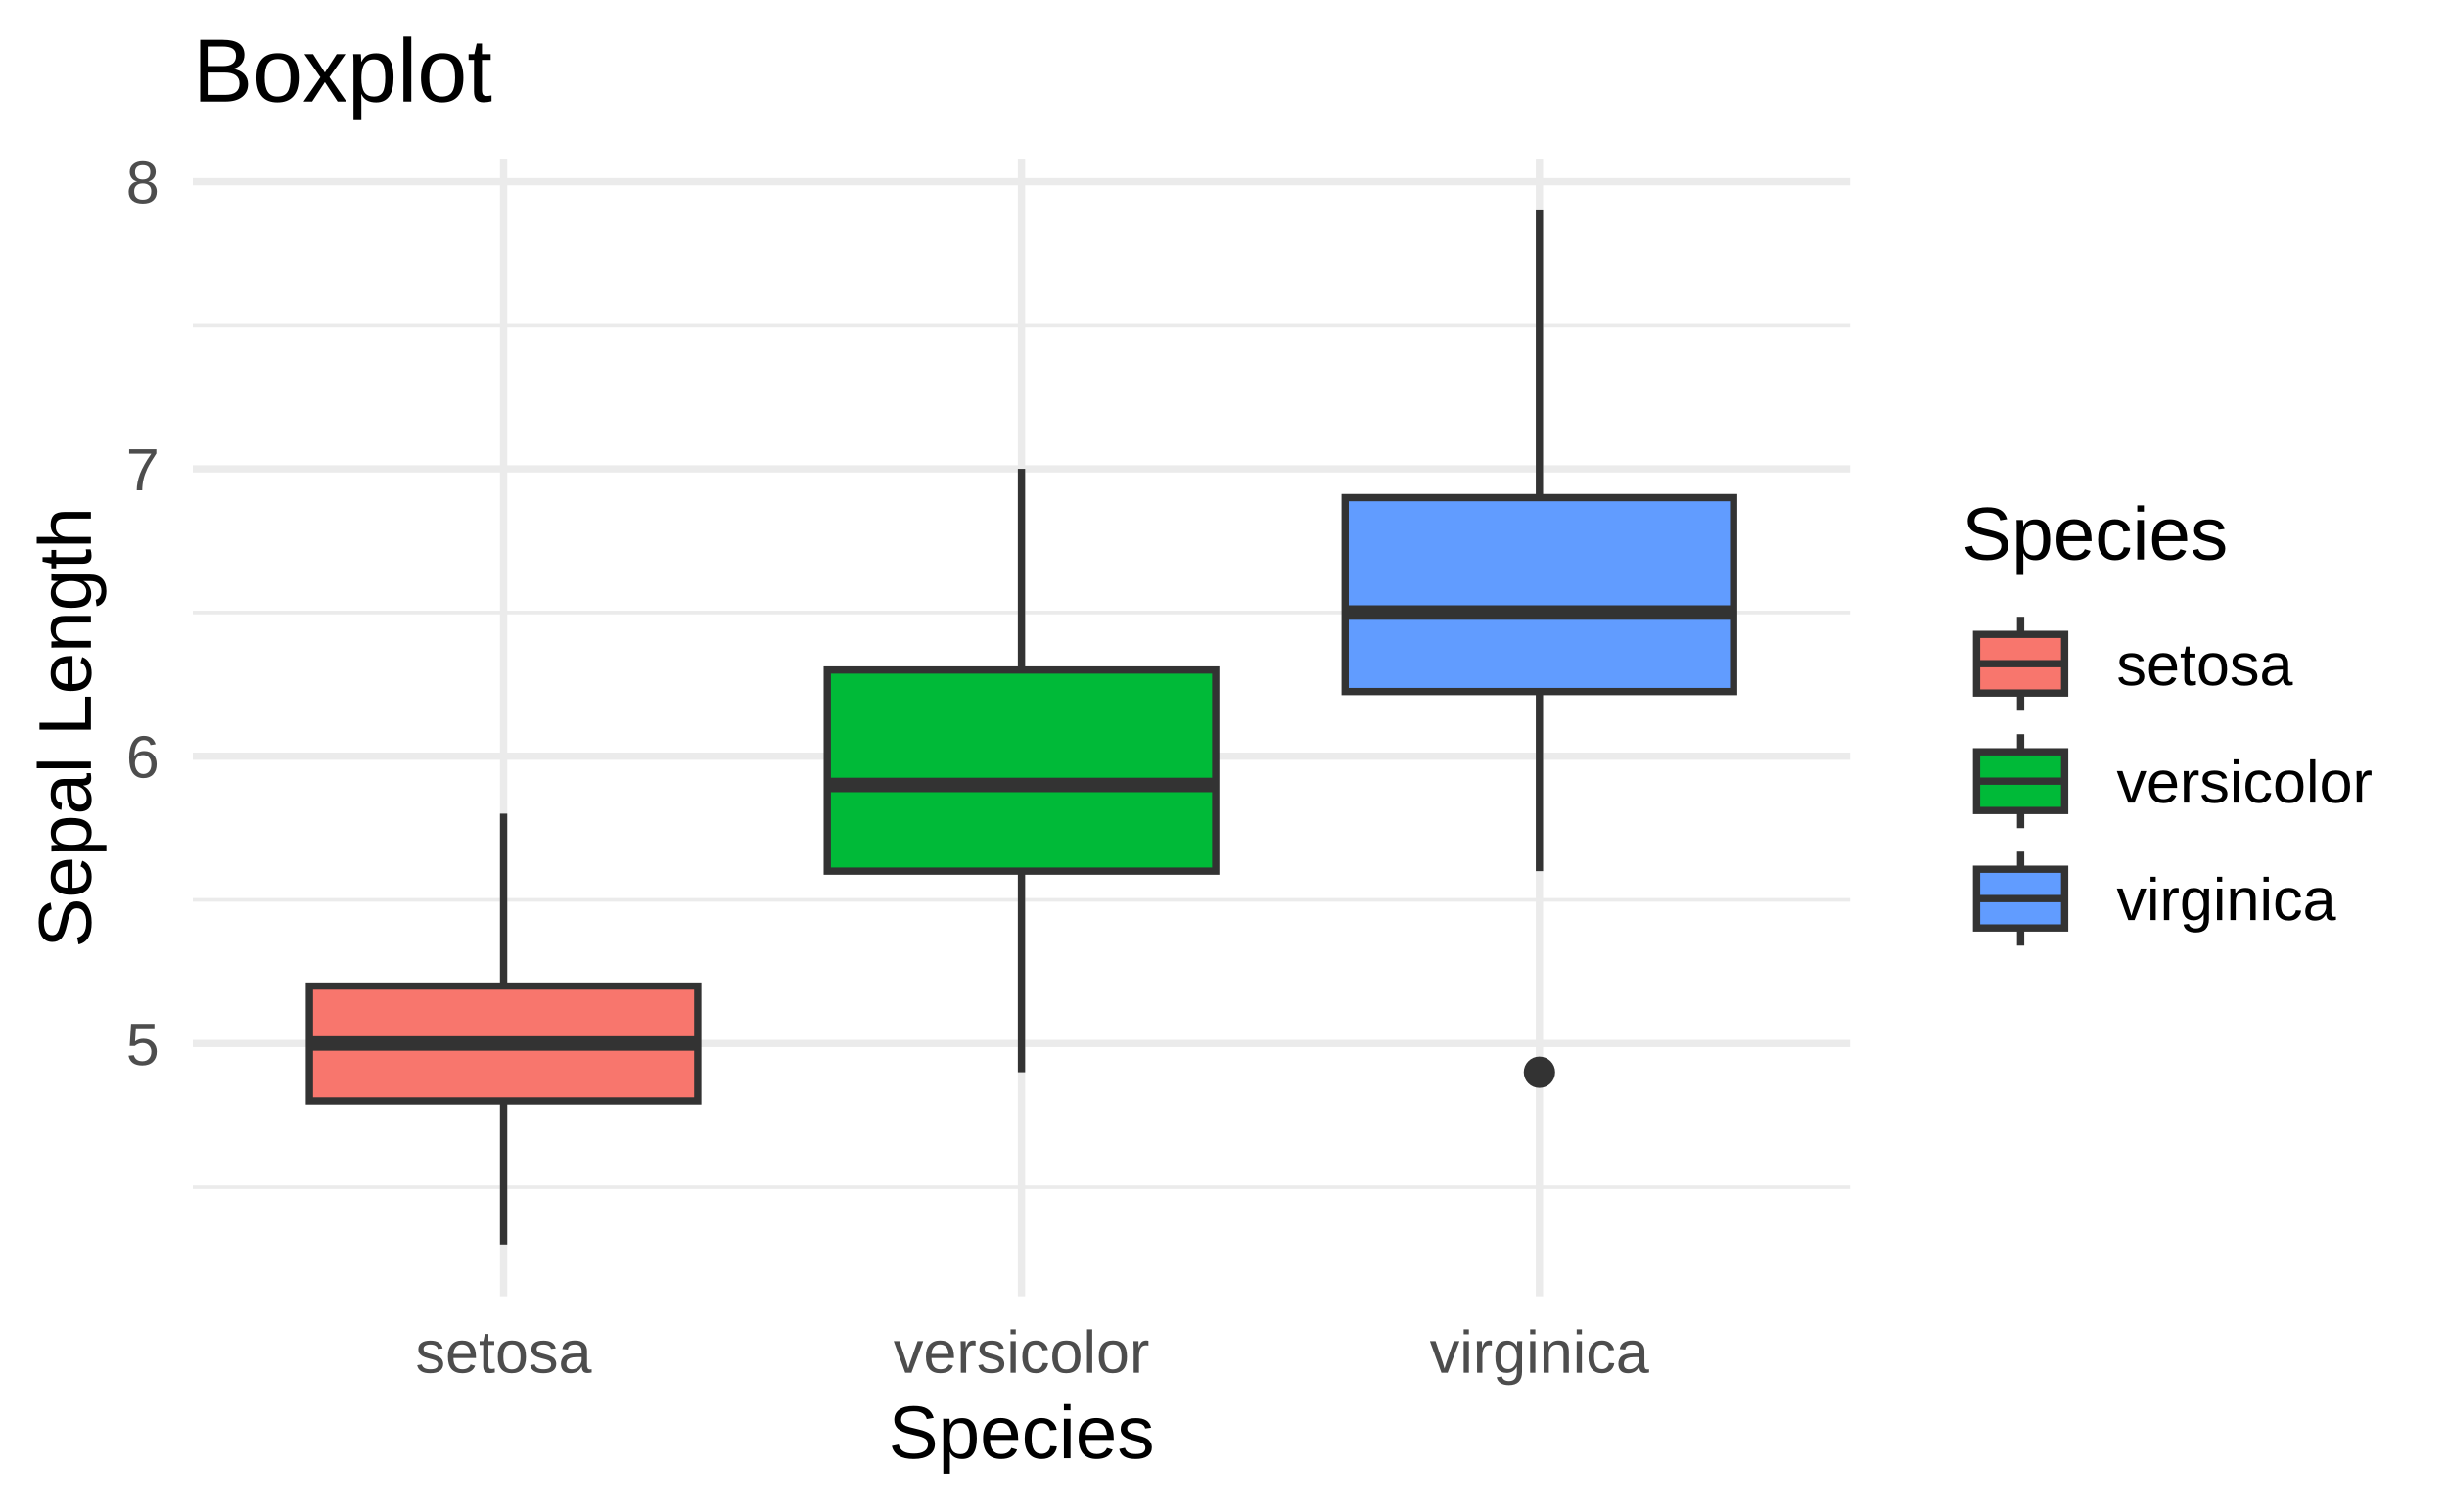
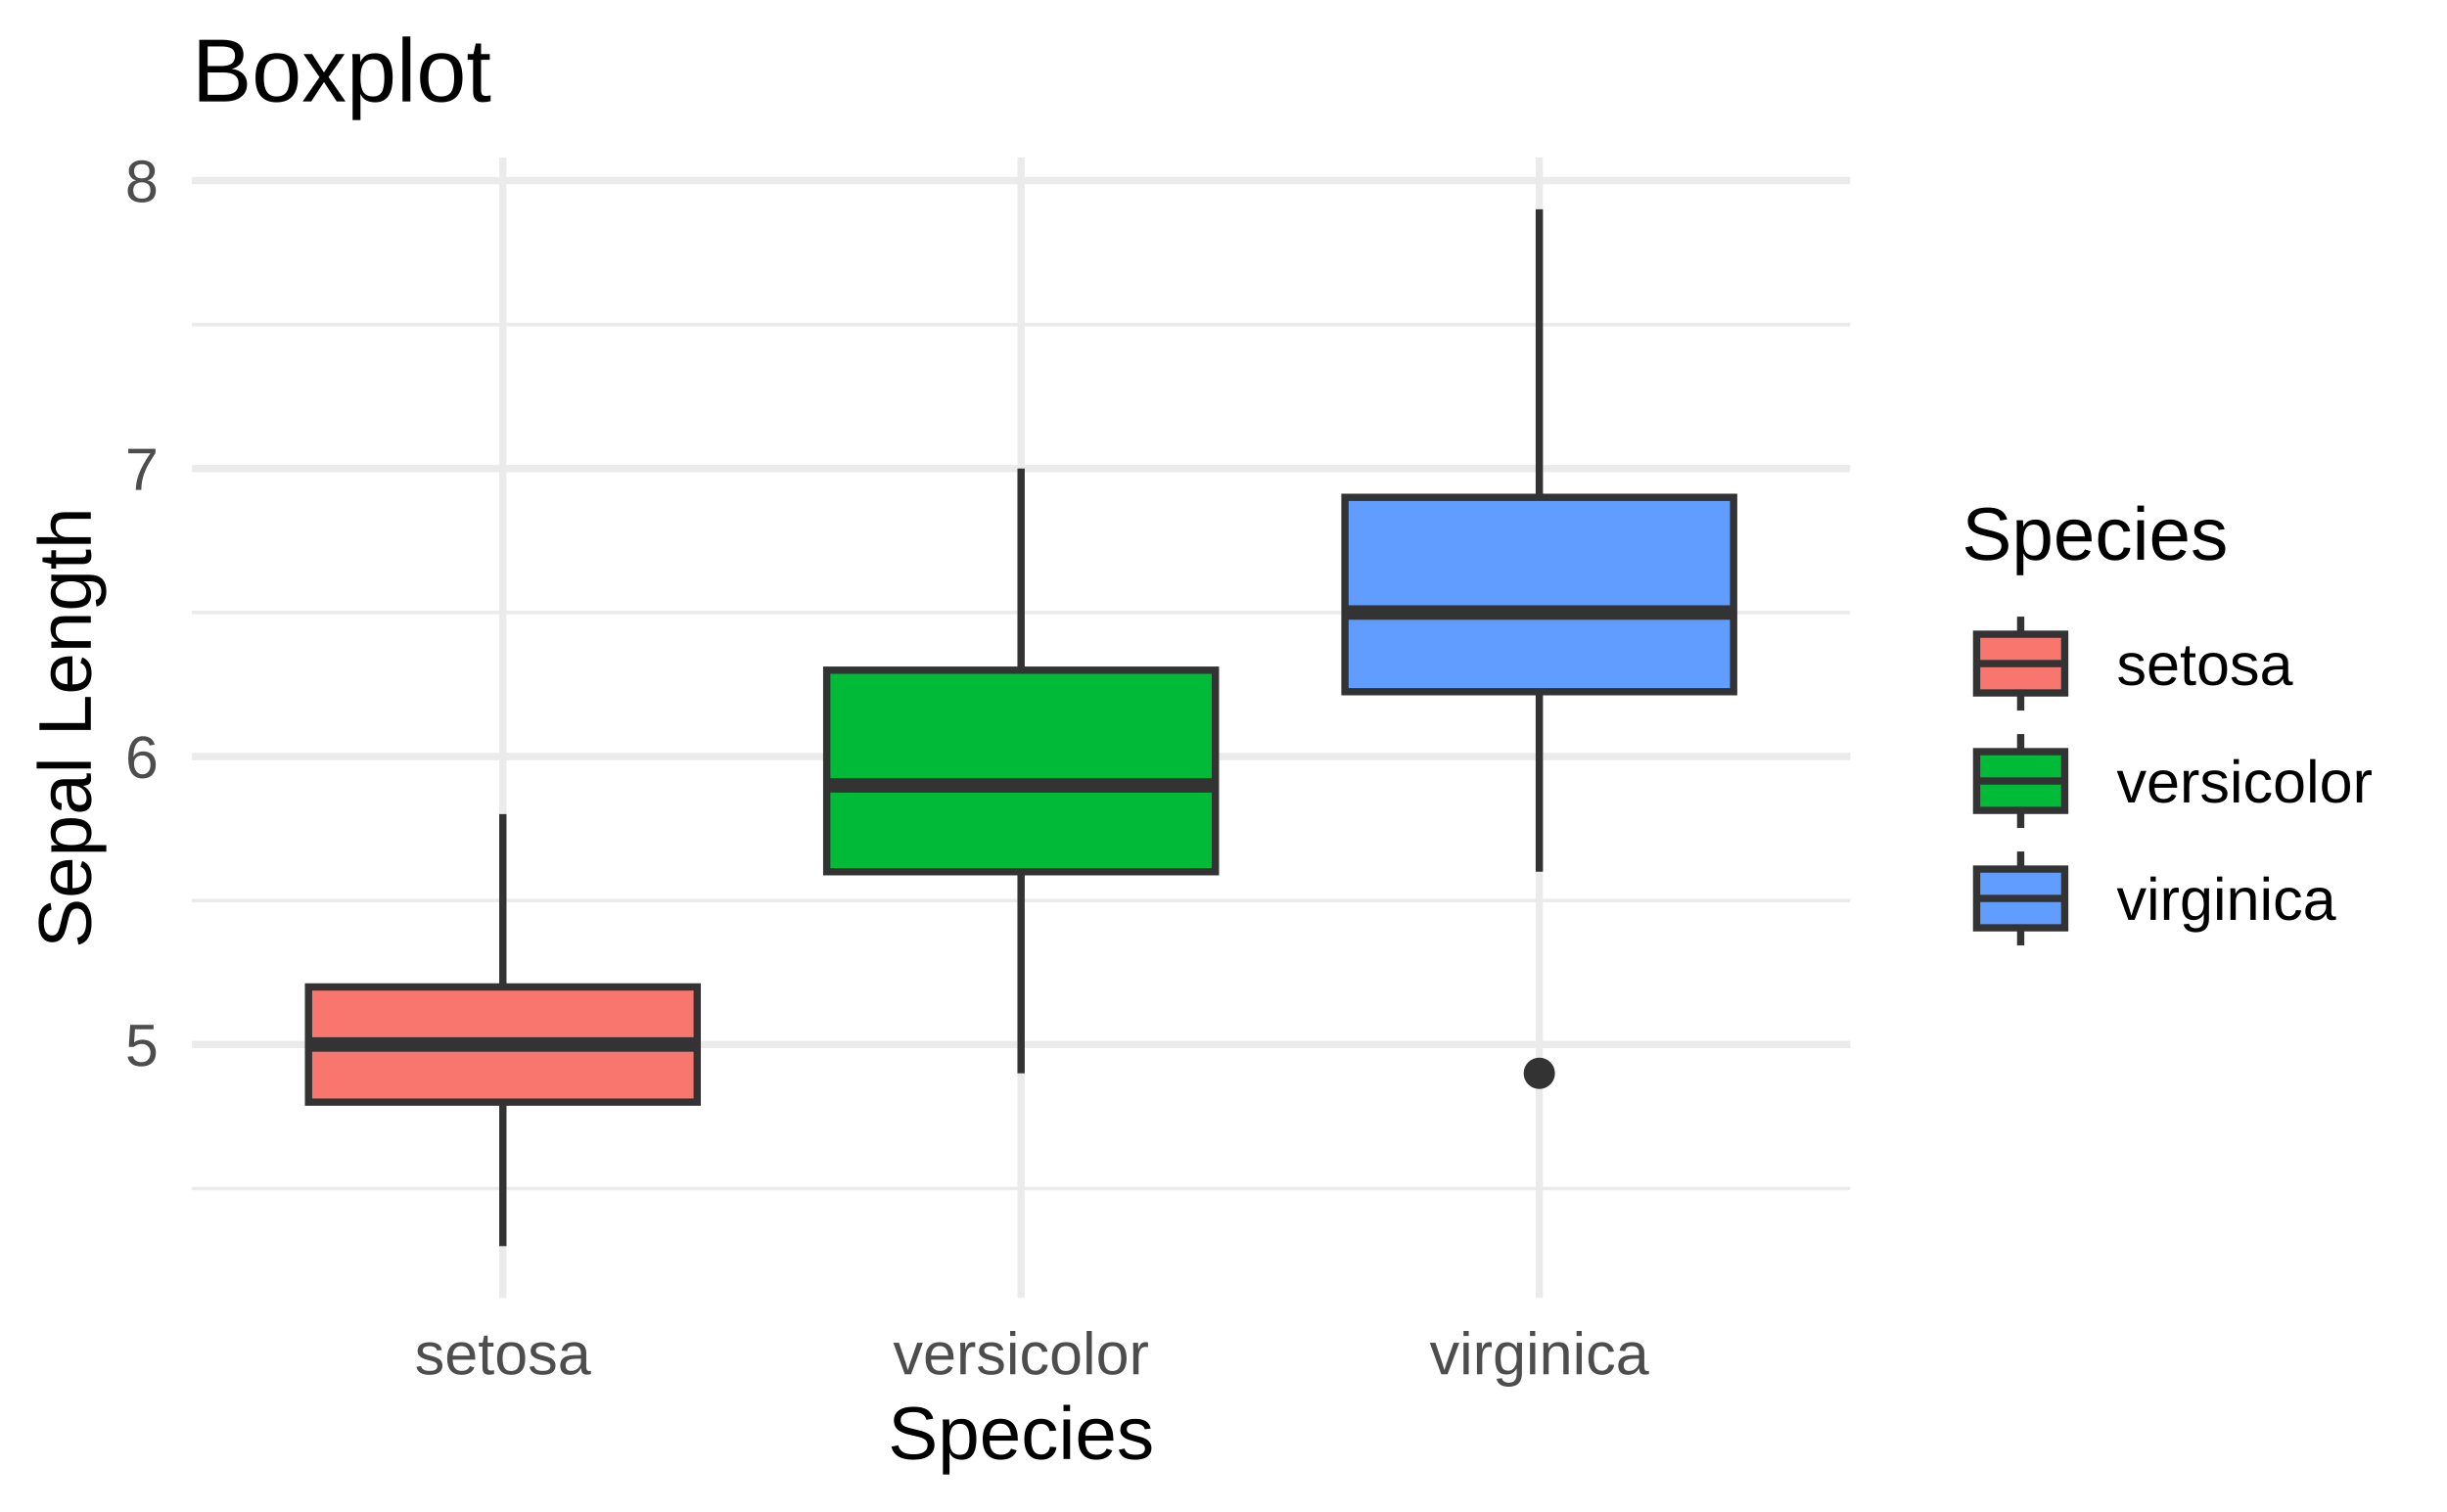
- <svg xmlns="http://www.w3.org/2000/svg" class="svglite" width="360.00pt" height="222.48pt" viewBox="0 0 360.00 222.48">
-   <defs>
-     <style type="text/css">
+ <svg xmlns="http://www.w3.org/2000/svg" width="360.00pt" height="222.48pt" viewBox="0 0 360.00 222.48">
+   <g class="svglite">
+     <defs>
+       <style type="text/css">
    .svglite line, .svglite polyline, .svglite polygon, .svglite path, .svglite rect, .svglite circle {
      fill: none;
      stroke: #000000;
      stroke-linecap: round;
      stroke-linejoin: round;
      stroke-miterlimit: 10.00;
    }
    .svglite text {
      white-space: pre;
    }
+     .svglite g.glyphgroup path {
+       fill: inherit;
+       stroke: none;
+     }
  </style>
-   </defs>
-   <rect width="100%" height="100%" style="stroke: none; fill: #FFFFFF;" />
-   <defs>
-     <clipPath id="cpMC4wMHwzNjAuMDB8MC4wMHwyMjIuNDg=">
-       <rect x="0.00" y="0.00" width="360.00" height="222.48" />
-     </clipPath>
-   </defs>
-   <g clip-path="url(#cpMC4wMHwzNjAuMDB8MC4wMHwyMjIuNDg=)">
+     </defs>
+     <rect width="100%" height="100%" style="stroke: none; fill: #FFFFFF;" />
+     <defs>
+       <clipPath id="cpMC4wMHwzNjAuMDB8MC4wMHwyMjIuNDg=">
+         <rect x="0.00" y="0.00" width="360.00" height="222.48" />
+       </clipPath>
+     </defs>
+     <g clip-path="url(#cpMC4wMHwzNjAuMDB8MC4wMHwyMjIuNDg=)">
</g>
-   <defs>
-     <clipPath id="cpMjguMzd8MjcyLjE5fDIzLjM0fDE5MC43NQ==">
-       <rect x="28.37" y="23.34" width="243.82" height="167.41" />
-     </clipPath>
-   </defs>
-   <g clip-path="url(#cpMjguMzd8MjcyLjE5fDIzLjM0fDE5MC43NQ==)">
-     <polyline points="28.37,174.68 272.19,174.68 " style="stroke-width: 0.53; stroke: #EBEBEB; stroke-linecap: butt;" />
-     <polyline points="28.37,132.41 272.19,132.41 " style="stroke-width: 0.53; stroke: #EBEBEB; stroke-linecap: butt;" />
-     <polyline points="28.37,90.13 272.19,90.13 " style="stroke-width: 0.53; stroke: #EBEBEB; stroke-linecap: butt;" />
-     <polyline points="28.37,47.86 272.19,47.86 " style="stroke-width: 0.53; stroke: #EBEBEB; stroke-linecap: butt;" />
-     <polyline points="28.37,153.54 272.19,153.54 " style="stroke-width: 1.07; stroke: #EBEBEB; stroke-linecap: butt;" />
-     <polyline points="28.37,111.27 272.19,111.27 " style="stroke-width: 1.07; stroke: #EBEBEB; stroke-linecap: butt;" />
-     <polyline points="28.37,68.99 272.19,68.99 " style="stroke-width: 1.07; stroke: #EBEBEB; stroke-linecap: butt;" />
-     <polyline points="28.37,26.72 272.19,26.72 " style="stroke-width: 1.07; stroke: #EBEBEB; stroke-linecap: butt;" />
-     <polyline points="74.09,190.75 74.09,23.34 " style="stroke-width: 1.07; stroke: #EBEBEB; stroke-linecap: butt;" />
-     <polyline points="150.28,190.75 150.28,23.34 " style="stroke-width: 1.07; stroke: #EBEBEB; stroke-linecap: butt;" />
-     <polyline points="226.48,190.75 226.48,23.34 " style="stroke-width: 1.07; stroke: #EBEBEB; stroke-linecap: butt;" />
-     <line x1="74.09" y1="145.09" x2="74.09" y2="119.72" style="stroke-width: 1.07; stroke: #333333; stroke-linecap: butt;" />
-     <line x1="74.09" y1="162.00" x2="74.09" y2="183.14" style="stroke-width: 1.07; stroke: #333333; stroke-linecap: butt;" />
-     <polygon points="45.52,145.09 45.52,162.00 102.66,162.00 102.66,145.09 45.52,145.09 " style="stroke-width: 1.07; stroke: #333333; stroke-linecap: butt; stroke-linejoin: miter; fill: #F8766D;" />
-     <line x1="45.52" y1="153.54" x2="102.66" y2="153.54" style="stroke-width: 2.13; stroke: #333333; stroke-linecap: butt; stroke-linejoin: miter;" />
-     <line x1="150.28" y1="98.59" x2="150.28" y2="68.99" style="stroke-width: 1.07; stroke: #333333; stroke-linecap: butt;" />
-     <line x1="150.28" y1="128.18" x2="150.28" y2="157.77" style="stroke-width: 1.07; stroke: #333333; stroke-linecap: butt;" />
-     <polygon points="121.71,98.59 121.71,128.18 178.86,128.18 178.86,98.59 121.71,98.59 " style="stroke-width: 1.07; stroke: #333333; stroke-linecap: butt; stroke-linejoin: miter; fill: #00BA38;" />
-     <line x1="121.71" y1="115.50" x2="178.86" y2="115.50" style="stroke-width: 2.13; stroke: #333333; stroke-linecap: butt; stroke-linejoin: miter;" />
-     <circle cx="226.48" cy="157.77" r="1.95" style="stroke-width: 0.71; stroke: #333333; fill: #333333;" />
-     <line x1="226.48" y1="73.22" x2="226.48" y2="30.95" style="stroke-width: 1.07; stroke: #333333; stroke-linecap: butt;" />
-     <line x1="226.48" y1="101.76" x2="226.48" y2="128.18" style="stroke-width: 1.07; stroke: #333333; stroke-linecap: butt;" />
-     <polygon points="197.90,73.22 197.90,101.76 255.05,101.76 255.05,73.22 197.90,73.22 " style="stroke-width: 1.07; stroke: #333333; stroke-linecap: butt; stroke-linejoin: miter; fill: #619CFF;" />
-     <line x1="197.90" y1="90.13" x2="255.05" y2="90.13" style="stroke-width: 2.13; stroke: #333333; stroke-linecap: butt; stroke-linejoin: miter;" />
-   </g>
-   <g clip-path="url(#cpMC4wMHwzNjAuMDB8MC4wMHwyMjIuNDg=)">
-     <text x="23.44" y="156.70" text-anchor="end" style="font-size: 8.80px;fill: #4D4D4D; font-family: &quot;Arial&quot;;" textLength="4.90px" lengthAdjust="spacingAndGlyphs">5</text>
-     <text x="23.44" y="114.42" text-anchor="end" style="font-size: 8.80px;fill: #4D4D4D; font-family: &quot;Arial&quot;;" textLength="4.90px" lengthAdjust="spacingAndGlyphs">6</text>
-     <text x="23.44" y="72.15" text-anchor="end" style="font-size: 8.80px;fill: #4D4D4D; font-family: &quot;Arial&quot;;" textLength="4.90px" lengthAdjust="spacingAndGlyphs">7</text>
-     <text x="23.44" y="29.87" text-anchor="end" style="font-size: 8.80px;fill: #4D4D4D; font-family: &quot;Arial&quot;;" textLength="4.90px" lengthAdjust="spacingAndGlyphs">8</text>
-     <text x="74.09" y="201.98" text-anchor="middle" style="font-size: 8.80px;fill: #4D4D4D; font-family: &quot;Arial&quot;;" textLength="25.93px" lengthAdjust="spacingAndGlyphs">setosa</text>
-     <text x="150.28" y="201.98" text-anchor="middle" style="font-size: 8.80px;fill: #4D4D4D; font-family: &quot;Arial&quot;;" textLength="37.65px" lengthAdjust="spacingAndGlyphs">versicolor</text>
-     <text x="226.48" y="201.98" text-anchor="middle" style="font-size: 8.80px;fill: #4D4D4D; font-family: &quot;Arial&quot;;" textLength="32.27px" lengthAdjust="spacingAndGlyphs">virginica</text>
-     <text x="150.28" y="214.57" text-anchor="middle" style="font-size: 11.00px; font-family: &quot;Arial&quot;;" textLength="39.14px" lengthAdjust="spacingAndGlyphs">Species</text>
-     <text transform="translate(13.37,107.04) rotate(-90)" text-anchor="middle" style="font-size: 11.00px; font-family: &quot;Arial&quot;;" textLength="64.84px" lengthAdjust="spacingAndGlyphs">Sepal Length</text>
-     <text x="288.63" y="82.33" style="font-size: 11.00px; font-family: &quot;Arial&quot;;" textLength="39.14px" lengthAdjust="spacingAndGlyphs">Species</text>
-     <polyline points="297.27,104.58 297.27,101.98 " style="stroke-width: 1.07; stroke: #333333; stroke-linecap: butt; stroke-linejoin: miter;" />
-     <polyline points="297.27,93.34 297.27,90.75 " style="stroke-width: 1.07; stroke: #333333; stroke-linecap: butt; stroke-linejoin: miter;" />
-     <rect x="290.79" y="93.34" width="12.96" height="8.64" style="stroke-width: 1.07; stroke: #333333; stroke-linecap: butt; stroke-linejoin: miter; fill: #F8766D;" />
-     <polyline points="290.79,97.66 303.75,97.66 " style="stroke-width: 1.07; stroke: #333333; stroke-linecap: butt; stroke-linejoin: miter;" />
-     <polyline points="297.27,121.86 297.27,119.26 " style="stroke-width: 1.07; stroke: #333333; stroke-linecap: butt; stroke-linejoin: miter;" />
-     <polyline points="297.27,110.62 297.27,108.03 " style="stroke-width: 1.07; stroke: #333333; stroke-linecap: butt; stroke-linejoin: miter;" />
-     <rect x="290.79" y="110.62" width="12.96" height="8.64" style="stroke-width: 1.07; stroke: #333333; stroke-linecap: butt; stroke-linejoin: miter; fill: #00BA38;" />
-     <polyline points="290.79,114.94 303.75,114.94 " style="stroke-width: 1.07; stroke: #333333; stroke-linecap: butt; stroke-linejoin: miter;" />
-     <polyline points="297.27,139.14 297.27,136.54 " style="stroke-width: 1.07; stroke: #333333; stroke-linecap: butt; stroke-linejoin: miter;" />
-     <polyline points="297.27,127.90 297.27,125.31 " style="stroke-width: 1.07; stroke: #333333; stroke-linecap: butt; stroke-linejoin: miter;" />
-     <rect x="290.79" y="127.90" width="12.96" height="8.64" style="stroke-width: 1.07; stroke: #333333; stroke-linecap: butt; stroke-linejoin: miter; fill: #619CFF;" />
-     <polyline points="290.79,132.22 303.75,132.22 " style="stroke-width: 1.07; stroke: #333333; stroke-linecap: butt; stroke-linejoin: miter;" />
-     <text x="311.39" y="100.82" style="font-size: 8.80px; font-family: &quot;Arial&quot;;" textLength="25.93px" lengthAdjust="spacingAndGlyphs">setosa</text>
-     <text x="311.39" y="118.10" style="font-size: 8.80px; font-family: &quot;Arial&quot;;" textLength="37.65px" lengthAdjust="spacingAndGlyphs">versicolor</text>
-     <text x="311.39" y="135.38" style="font-size: 8.80px; font-family: &quot;Arial&quot;;" textLength="32.27px" lengthAdjust="spacingAndGlyphs">virginica</text>
-     <text x="28.37" y="14.94" style="font-size: 13.20px; font-family: &quot;Arial&quot;;" textLength="44.00px" lengthAdjust="spacingAndGlyphs">Boxplot</text>
+     <defs>
+       <clipPath id="cpMjguMjR8MjcyLjIwfDIzLjE4fDE5MC45OA==">
+         <rect x="28.24" y="23.18" width="243.97" height="167.81" />
+       </clipPath>
+     </defs>
+     <g clip-path="url(#cpMjguMjR8MjcyLjIwfDIzLjE4fDE5MC45OA==)">
+       <polyline points="28.24,174.88 272.20,174.88 " style="stroke-width: 0.53; stroke: #EBEBEB; stroke-linecap: butt;" />
+       <polyline points="28.24,132.51 272.20,132.51 " style="stroke-width: 0.53; stroke: #EBEBEB; stroke-linecap: butt;" />
+       <polyline points="28.24,90.13 272.20,90.13 " style="stroke-width: 0.53; stroke: #EBEBEB; stroke-linecap: butt;" />
+       <polyline points="28.24,47.76 272.20,47.76 " style="stroke-width: 0.53; stroke: #EBEBEB; stroke-linecap: butt;" />
+       <polyline points="28.24,153.69 272.20,153.69 " style="stroke-width: 1.07; stroke: #EBEBEB; stroke-linecap: butt;" />
+       <polyline points="28.24,111.32 272.20,111.32 " style="stroke-width: 1.07; stroke: #EBEBEB; stroke-linecap: butt;" />
+       <polyline points="28.24,68.94 272.20,68.94 " style="stroke-width: 1.07; stroke: #EBEBEB; stroke-linecap: butt;" />
+       <polyline points="28.24,26.57 272.20,26.57 " style="stroke-width: 1.07; stroke: #EBEBEB; stroke-linecap: butt;" />
+       <polyline points="73.98,190.98 73.98,23.18 " style="stroke-width: 1.07; stroke: #EBEBEB; stroke-linecap: butt;" />
+       <polyline points="150.22,190.98 150.22,23.18 " style="stroke-width: 1.07; stroke: #EBEBEB; stroke-linecap: butt;" />
+       <polyline points="226.46,190.98 226.46,23.18 " style="stroke-width: 1.07; stroke: #EBEBEB; stroke-linecap: butt;" />
+       <line x1="73.98" y1="145.22" x2="73.98" y2="119.79" style="stroke-width: 1.07; stroke: #333333; stroke-linecap: butt;" />
+       <line x1="73.98" y1="162.17" x2="73.98" y2="183.36" style="stroke-width: 1.07; stroke: #333333; stroke-linecap: butt;" />
+       <polygon points="45.39,145.22 45.39,162.17 102.57,162.17 102.57,145.22 45.39,145.22 " style="stroke-width: 1.07; stroke: #333333; stroke-linecap: butt; stroke-linejoin: miter; fill: #F8766D;" />
+       <line x1="45.39" y1="153.69" x2="102.57" y2="153.69" style="stroke-width: 2.13; stroke: #333333; stroke-linecap: butt; stroke-linejoin: miter;" />
+       <line x1="150.22" y1="98.61" x2="150.22" y2="68.94" style="stroke-width: 1.07; stroke: #333333; stroke-linecap: butt;" />
+       <line x1="150.22" y1="128.27" x2="150.22" y2="157.93" style="stroke-width: 1.07; stroke: #333333; stroke-linecap: butt;" />
+       <polygon points="121.63,98.61 121.63,128.27 178.81,128.27 178.81,98.61 121.63,98.61 " style="stroke-width: 1.07; stroke: #333333; stroke-linecap: butt; stroke-linejoin: miter; fill: #00BA38;" />
+       <line x1="121.63" y1="115.56" x2="178.81" y2="115.56" style="stroke-width: 2.13; stroke: #333333; stroke-linecap: butt; stroke-linejoin: miter;" />
+       <circle cx="226.46" cy="157.93" r="1.95" style="stroke-width: 0.71; stroke: #333333; fill: #333333;" />
+       <line x1="226.46" y1="73.18" x2="226.46" y2="30.80" style="stroke-width: 1.07; stroke: #333333; stroke-linecap: butt;" />
+       <line x1="226.46" y1="101.78" x2="226.46" y2="128.27" style="stroke-width: 1.07; stroke: #333333; stroke-linecap: butt;" />
+       <polygon points="197.87,73.18 197.87,101.78 255.05,101.78 255.05,73.18 197.87,73.18 " style="stroke-width: 1.07; stroke: #333333; stroke-linecap: butt; stroke-linejoin: miter; fill: #619CFF;" />
+       <line x1="197.87" y1="90.13" x2="255.05" y2="90.13" style="stroke-width: 2.13; stroke: #333333; stroke-linecap: butt; stroke-linejoin: miter;" />
+     </g>
+     <g clip-path="url(#cpMC4wMHwzNjAuMDB8MC4wMHwyMjIuNDg=)">
+       <text x="23.31" y="156.84" text-anchor="end" style="font-size: 8.80px;fill: #4D4D4D; font-family: &quot;Arial&quot;;" textLength="4.89px" lengthAdjust="spacingAndGlyphs">5</text>
+       <text x="23.31" y="114.47" text-anchor="end" style="font-size: 8.80px;fill: #4D4D4D; font-family: &quot;Arial&quot;;" textLength="4.89px" lengthAdjust="spacingAndGlyphs">6</text>
+       <text x="23.31" y="72.09" text-anchor="end" style="font-size: 8.80px;fill: #4D4D4D; font-family: &quot;Arial&quot;;" textLength="4.89px" lengthAdjust="spacingAndGlyphs">7</text>
+       <text x="23.31" y="29.72" text-anchor="end" style="font-size: 8.80px;fill: #4D4D4D; font-family: &quot;Arial&quot;;" textLength="4.89px" lengthAdjust="spacingAndGlyphs">8</text>
+       <text x="73.98" y="202.22" text-anchor="middle" style="font-size: 8.80px;fill: #4D4D4D; font-family: &quot;Arial&quot;;" textLength="25.92px" lengthAdjust="spacingAndGlyphs">setosa</text>
+       <text x="150.22" y="202.22" text-anchor="middle" style="font-size: 8.80px;fill: #4D4D4D; font-family: &quot;Arial&quot;;" textLength="37.64px" lengthAdjust="spacingAndGlyphs">versicolor</text>
+       <text x="226.46" y="202.22" text-anchor="middle" style="font-size: 8.80px;fill: #4D4D4D; font-family: &quot;Arial&quot;;" textLength="32.27px" lengthAdjust="spacingAndGlyphs">virginica</text>
+       <text x="150.22" y="214.68" text-anchor="middle" style="font-size: 11.00px; font-family: &quot;Arial&quot;;" textLength="39.16px" lengthAdjust="spacingAndGlyphs">Species</text>
+       <text transform="translate(13.36,107.08) rotate(-90)" text-anchor="middle" style="font-size: 11.00px; font-family: &quot;Arial&quot;;" textLength="64.91px" lengthAdjust="spacingAndGlyphs">Sepal Length</text>
+       <text x="288.64" y="82.36" style="font-size: 11.00px; font-family: &quot;Arial&quot;;" textLength="39.16px" lengthAdjust="spacingAndGlyphs">Species</text>
+       <polyline points="297.28,104.55 297.28,101.96 " style="stroke-width: 1.07; stroke: #333333; stroke-linecap: butt; stroke-linejoin: miter;" />
+       <polyline points="297.28,93.32 297.28,90.73 " style="stroke-width: 1.07; stroke: #333333; stroke-linecap: butt; stroke-linejoin: miter;" />
+       <rect x="290.80" y="93.32" width="12.96" height="8.64" style="stroke-width: 1.07; stroke: #333333; stroke-linecap: butt; stroke-linejoin: miter; fill: #F8766D;" />
+       <polyline points="290.80,97.64 303.76,97.64 " style="stroke-width: 1.07; stroke: #333333; stroke-linecap: butt; stroke-linejoin: miter;" />
+       <polyline points="297.28,121.83 297.28,119.24 " style="stroke-width: 1.07; stroke: #333333; stroke-linecap: butt; stroke-linejoin: miter;" />
+       <polyline points="297.28,110.60 297.28,108.01 " style="stroke-width: 1.07; stroke: #333333; stroke-linecap: butt; stroke-linejoin: miter;" />
+       <rect x="290.80" y="110.60" width="12.96" height="8.64" style="stroke-width: 1.07; stroke: #333333; stroke-linecap: butt; stroke-linejoin: miter; fill: #00BA38;" />
+       <polyline points="290.80,114.92 303.76,114.92 " style="stroke-width: 1.07; stroke: #333333; stroke-linecap: butt; stroke-linejoin: miter;" />
+       <polyline points="297.28,139.11 297.28,136.52 " style="stroke-width: 1.07; stroke: #333333; stroke-linecap: butt; stroke-linejoin: miter;" />
+       <polyline points="297.28,127.88 297.28,125.29 " style="stroke-width: 1.07; stroke: #333333; stroke-linecap: butt; stroke-linejoin: miter;" />
+       <rect x="290.80" y="127.88" width="12.96" height="8.64" style="stroke-width: 1.07; stroke: #333333; stroke-linecap: butt; stroke-linejoin: miter; fill: #619CFF;" />
+       <polyline points="290.80,132.20 303.76,132.20 " style="stroke-width: 1.07; stroke: #333333; stroke-linecap: butt; stroke-linejoin: miter;" />
+       <text x="311.40" y="100.79" style="font-size: 8.80px; font-family: &quot;Arial&quot;;" textLength="25.92px" lengthAdjust="spacingAndGlyphs">setosa</text>
+       <text x="311.40" y="118.07" style="font-size: 8.80px; font-family: &quot;Arial&quot;;" textLength="37.64px" lengthAdjust="spacingAndGlyphs">versicolor</text>
+       <text x="311.40" y="135.35" style="font-size: 8.80px; font-family: &quot;Arial&quot;;" textLength="32.27px" lengthAdjust="spacingAndGlyphs">virginica</text>
+       <text x="28.24" y="14.93" style="font-size: 13.20px; font-family: &quot;Arial&quot;;" textLength="43.97px" lengthAdjust="spacingAndGlyphs">Boxplot</text>
+     </g>
  </g>
</svg>
